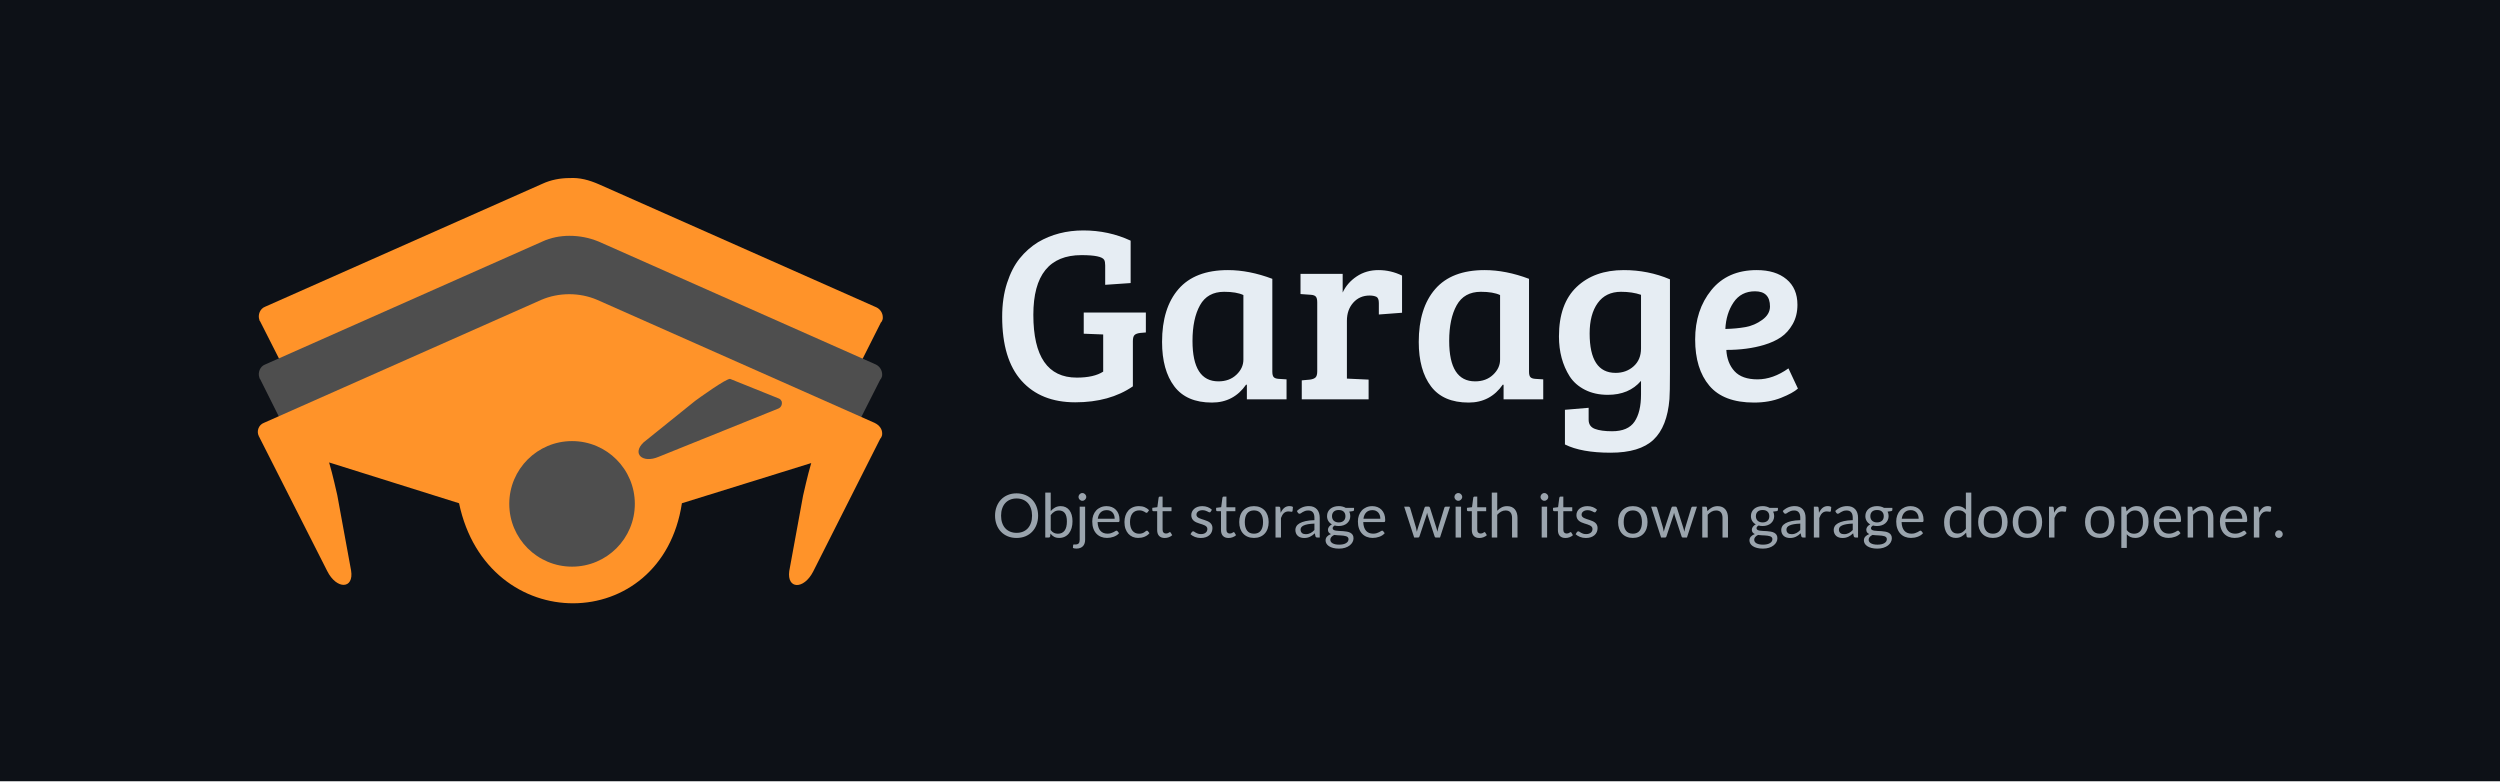
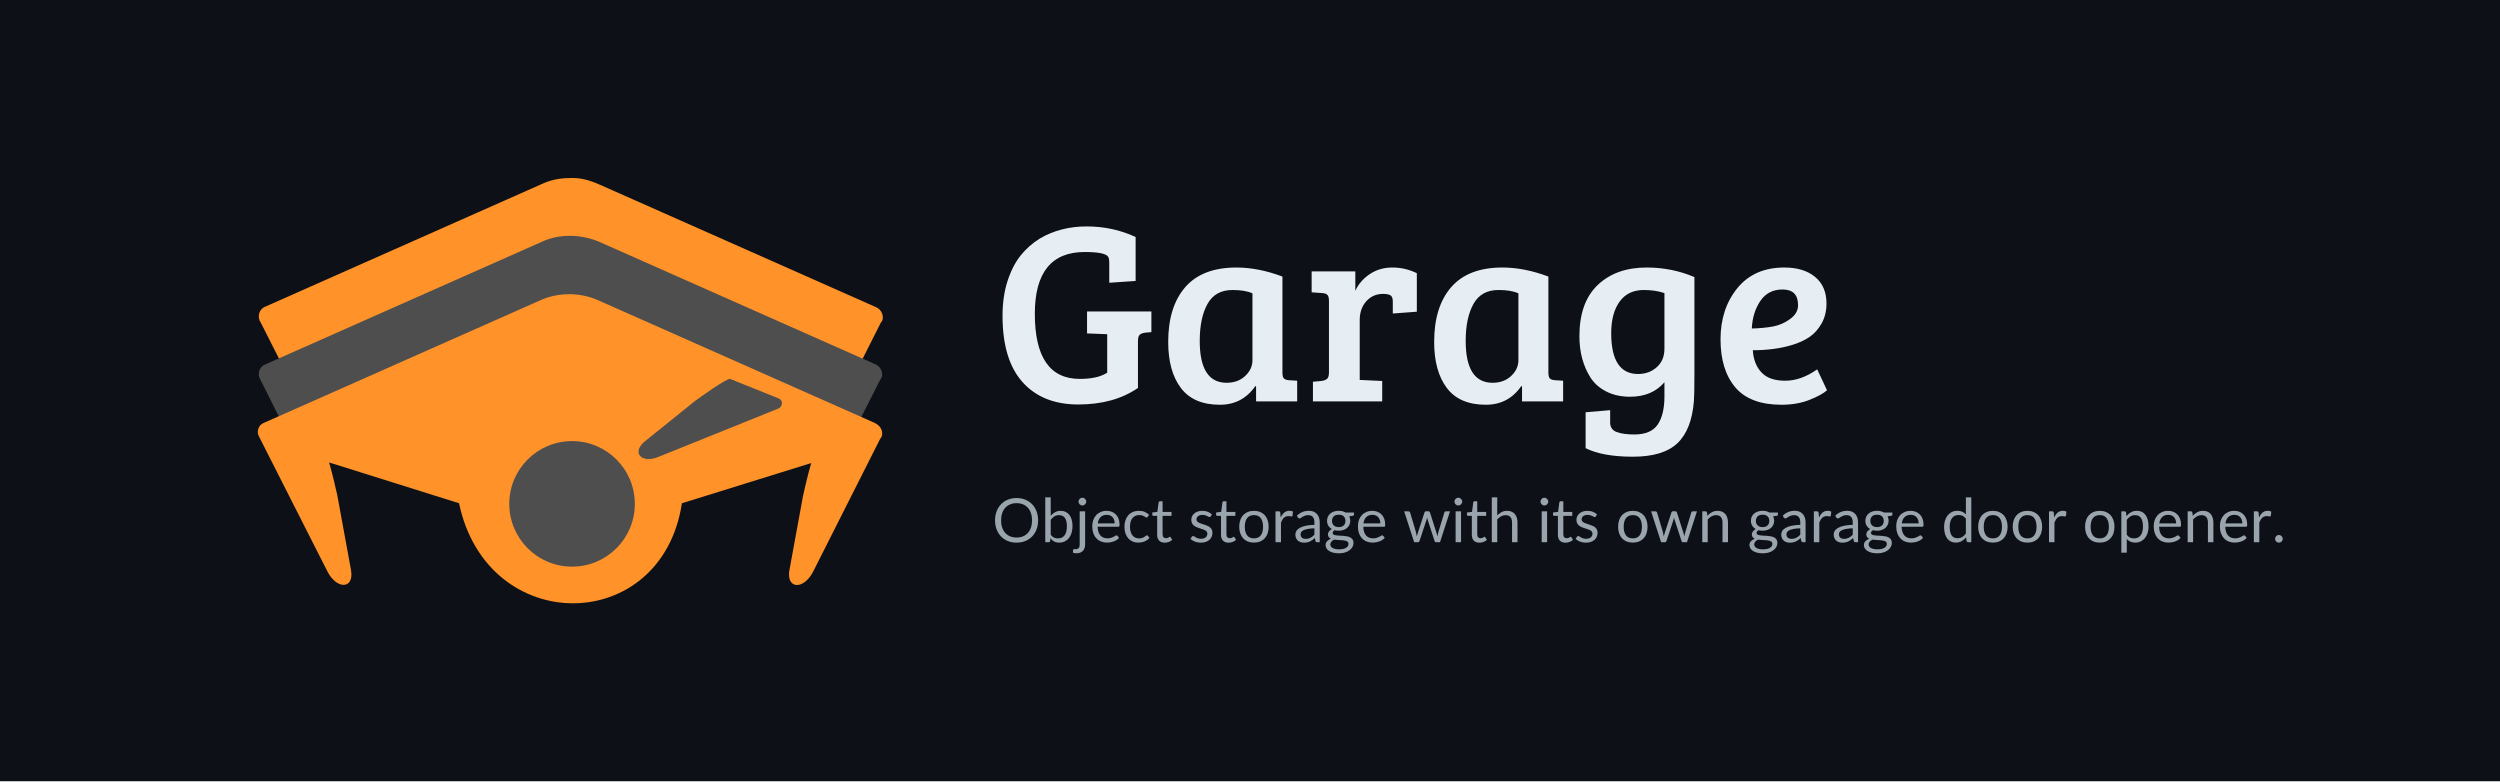
<svg xmlns="http://www.w3.org/2000/svg" viewBox="0 0 1600 500" width="1600" height="500" role="img" aria-label="garage">
  <rect width="1600" height="500" fill="#0d1117" />
  <g transform="translate(117.09,84.79) scale(16.52703)">
    <defs id="defs2" />
    <g id="layer1" transform="translate(-47.53114,-150.582)">
      <g id="g2446" transform="matrix(0.2645833,0,0,0.2645833,27.64954,132.0122)">
        <g id="g6567" transform="matrix(0.9247391,0,0,0.9247391,11.03272,11.16516)">
          <g id="g7383" transform="matrix(1.030099,0,0,1.030099,3.770254,-1.276309)">
            <path id="path6" d="m 136.062,99.136 c -0.868,0.096 -1.833,0 -2.701,-0.289 L 99.794,89.78 c -0.868,-0.289 -1.736,-0.675 -2.508,-1.157 z" style="stroke-width:0.965" />
            <path id="path26" class="st3" d="m 136.737,113.026 18.423,-7.427 c 0.386,-0.193 0.579,-0.579 0.482,-1.061 -0.097,-0.193 -0.193,-0.386 -0.482,-0.482 -2.122,-0.868 -4.823,-1.929 -7.427,-2.99 -0.482,-0.193 -5.016,3.087 -5.402,3.376 l -7.909,6.366 c -1.833,1.736 -0.193,3.28 2.315,2.219 z" style="stroke-width:0.965" />
            <ellipse id="circle28" class="st3" cx="123.426" cy="120.26" rx="9.646" ry="9.646" style="stroke-width:0.965" />
            <path id="path6-0" d="m 136.062,99.136 c -0.868,0.096 -1.833,0 -2.701,-0.289 L 99.794,89.78 c -0.868,-0.289 -1.736,-0.675 -2.508,-1.157 z" style="stroke-width:0.965" />
            <path id="path24-3-6-9" class="st4" d="m 123.04,70.199 c -1.447,0 -2.894,0.289 -4.148,0.868 L 76.259,89.973 c -0.772,0.289 -1.157,1.254 -0.868,2.026 0,0 0,0 0,0 0,0.096 0,0.096 0.096,0.193 l 6.848,13.504 h 5.98 l -0.868,-4.726 c -0.096,-0.386 -0.675,-3.087 -1.254,-5.016 l 19.967,6.27 c 0.289,1.254 0.579,2.411 1.061,3.472 h 32.313 c 0.386,-1.061 0.675,-2.219 0.868,-3.472 l 19.87,-6.173 c -0.579,1.929 -1.157,4.63 -1.254,5.016 l -0.868,4.726 h 5.98 l 6.752,-13.407 0.097,-0.096 0.097,-0.193 c 0,0 0,0 0,0 0.097,-0.193 0.097,-0.289 0.097,-0.482 0,-0.675 -0.386,-1.254 -0.965,-1.543 l -42.634,-18.905 c -1.543,-0.675 -2.99,-1.061 -4.533,-0.965 z" style="stroke-width:0.965" />
            <path id="path24-3-2" class="st0" d="m 123.04,79.073 c -1.447,0 -2.894,0.289 -4.148,0.868 L 76.259,98.847 c -0.772,0.289 -1.157,1.254 -0.868,2.026 0,0 0,0 0,0 0,0.097 0,0.097 0.096,0.193 l 3.665,7.331 h 7.909 c -0.289,-1.061 -0.579,-2.315 -0.965,-3.569 l 11.285,3.569 h 51.508 l 11.285,-3.569 c -0.386,1.157 -0.675,2.508 -0.965,3.569 h 7.909 l 3.665,-7.234 0.097,-0.097 0.097,-0.193 c 0,0 0,0 0,0 0.097,-0.193 0.097,-0.289 0.097,-0.482 0,-0.675 -0.386,-1.254 -0.965,-1.543 L 127.478,79.942 c -1.447,-0.579 -2.894,-0.868 -4.437,-0.868 z" style="stroke-width:0.965" />
            <path id="path24-0" class="st4" d="m 171.076,109.457 c 0,0.193 0,0.289 -0.097,0.482 0,0 0,0 0,0 l -0.097,0.193 v 0 l -0.097,0.097 -10.321,20.449 c -1.447,2.797 -4.051,2.701 -3.665,-0.097 l 2.122,-11.575 c 0.097,-0.386 0.675,-3.087 1.254,-5.016 l -19.87,6.173 c -3.087,20.352 -29.902,20.642 -34.242,0 L 86.097,113.894 c 0.579,1.929 1.157,4.63 1.254,5.016 l 2.122,11.575 c 0.482,2.894 -2.219,2.99 -3.665,0.097 L 75.391,110.036 c 0,-0.096 -0.096,-0.096 -0.096,-0.193 -0.386,-0.772 0,-1.736 0.772,-2.026 0,0 0,0 0,0 l 42.634,-18.905 c 2.701,-1.157 5.884,-1.157 8.585,0 l 42.634,18.905 c 0.772,0.386 1.157,0.965 1.157,1.64 z" style="stroke-width:0.965" />
            <path id="path26-2" class="st0" d="m 136.737,113.026 18.423,-7.427 c 0.386,-0.193 0.579,-0.579 0.482,-1.061 -0.097,-0.193 -0.193,-0.386 -0.482,-0.482 -2.122,-0.868 -4.823,-1.929 -7.427,-2.99 -0.482,-0.193 -5.016,3.087 -5.402,3.376 l -7.909,6.366 c -1.833,1.736 -0.193,3.28 2.315,2.219 z" style="stroke-width:0.965" />
            <ellipse id="circle28-3" class="st0" cx="123.426" cy="120.26" rx="9.646" ry="9.646" style="stroke-width:0.965" />
          </g>
        </g>
      </g>
    </g>
    <style type="text/css" id="style2346">
	.st0{fill:#4E4E4E;}
	.st1{fill:#FFD952;}
	.st2{fill:#49C8FA;}
	.st3{fill:#45C8FF;}
	.st4{fill:#FF9329;}
	.st5{fill:#3B2100;}
	.st6{fill:#C3C3C3;}
</style>
  </g>
-   <g transform="translate(635.00,255.56)">
-     <path d="M90.04-37.20L90.04-8.30Q75.20 1.92 53.16 1.92Q31.13 1.92 18.76-11.89Q6.39-25.70 6.39-52.84Q6.39-64.82 9.50-74.40Q12.61-83.98 17.64-90.20Q22.67-96.43 29.38-100.58Q42.15-108.08 58.35-108.08Q74.56-108.08 88.61-101.54L88.61-74.40L72.32-73.28L72.32-85.73Q72.32-88.13 71.68-89.25Q69.93-92.28 57.16-92.28Q26.34-92.28 26.34-54.12Q26.34-13.89 54.12-13.89Q65.14-13.89 71.04-17.72L71.04-41.51L70.89-41.51L58.59-41.99L58.59-55.56L98.35-55.56L98.35-42.79L94.67-42.47Q92.12-42.15 91.08-41.11Q90.04-40.07 90.04-37.20M179.29-77.11L179.29-17.72Q179.29-15.17 180.17-14.21Q181.05-13.25 183.28-13.09L188.39-12.77L188.39 0L163 0L163-9.26L162.53-9.42Q154.54 2.08 140.65 2.08Q124.37 2.08 116.55-8.30Q108.72-18.68 108.72-36.72Q108.72-58.43 119.26-70.57Q129.80-82.70 150.87-82.70Q164.44-82.70 179.29-77.11M160.77-25.38L160.77-66.73Q156.30-68.81 148.48-68.81Q137.78-68.81 132.99-60.19Q128.20-51.57 128.20-37.36Q128.20-11.49 144.80-11.49Q151.83-11.49 156.30-15.73Q160.77-19.96 160.77-25.38M208.03-17.88L208.03-62.10Q208.03-64.66 207.15-65.70Q206.27-66.73 204.03-66.89L197.33-67.37L197.33-80.30L224.31-80.30L224.31-68.33Q227.18-74.56 233.25-78.63Q239.32-82.70 247.22-82.70Q255.12-82.70 262.31-79.19L262.31-55.40L247.46-54.28L247.46-61.63Q247.46-64.82 245.86-65.62Q244.11-66.42 241.55-66.42Q235.17-66.42 231.10-61.87Q227.02-57.31 227.02-50.29L227.02-13.25L240.91-12.61L240.91 0L198.13 0L198.13-12.13L203.40-12.61Q205.79-12.93 206.91-13.97Q208.03-15.01 208.03-17.88M343.57-77.11L343.57-17.72Q343.57-15.17 344.45-14.21Q345.33-13.25 347.56-13.09L352.67-12.77L352.67 0L327.29 0L327.29-9.26L326.81-9.42Q318.82 2.08 304.93 2.08Q288.65 2.08 280.83-8.30Q273-18.68 273-36.72Q273-58.43 283.54-70.57Q294.08-82.70 315.15-82.70Q328.72-82.70 343.57-77.11M325.05-25.38L325.05-66.73Q320.58-68.81 312.76-68.81Q302.06-68.81 297.27-60.19Q292.48-51.57 292.48-37.36Q292.48-11.49 309.09-11.49Q316.11-11.49 320.58-15.73Q325.05-19.96 325.05-25.38M433.45-0.16Q432.02 17.56 423.24 25.86Q414.46 34.17 395.78 34.17Q377.10 34.17 366.56 28.90L366.56 6.71L381.73 5.43L381.73 13.09Q381.73 17.40 385.72 18.92Q389.71 20.44 396.73 20.44Q406.95 20.44 411.10 14.29Q415.25 8.14 415.25-3.03L415.25-11.81Q407.59-2.87 394.02-2.87Q385.72-2.87 379.41-6.07Q373.11-9.26 369.59-14.69Q362.73-25.54 362.73-40.23Q362.73-61.15 374.06-71.92Q385.40-82.70 404.24-82.70Q419.88-82.70 433.77-76.79L433.77-17.56Q433.77-3.99 433.45-0.16M415.25-32.57L415.25-66.89Q409.67-68.81 402.48-68.81Q392.74-68.81 387.55-61.63Q382.37-54.44 382.37-42.15Q382.37-16.92 398.97-16.92Q405.83-16.92 410.54-21.15Q415.25-25.38 415.25-32.57M489.33-82.70Q501.31-82.70 508.33-76.87Q515.36-71.04 515.36-60.51Q515.36-53.48 512.32-48.13Q509.29-42.79 504.82-39.75Q500.35-36.72 493.96-34.80Q483.27-31.61 469.85-31.61Q470.33-23.15 475.12-17.96Q479.91-12.77 489.81-12.77Q499.71-12.77 509.61-19.80L515.67-6.87Q512.48-3.99 504.90-0.96Q497.31 2.08 487.58 2.08Q468.10 2.08 459-8.70Q449.90-19.48 449.90-38.32Q449.90-57.16 460.28-69.93Q470.65-82.70 489.33-82.70M482.07-46.22Q487.90-47.26 492.84-50.85Q497.79-54.44 497.79-59.39Q497.79-69.13 488.21-69.13Q479.27-69.13 474.48-62.02Q469.70-54.92 469.22-45.02Q476.24-45.18 482.07-46.22" fill="#e6edf3" />
+   <g transform="translate(635.00,256.89)">
+     <path d="M93.29-38.54L93.29-8.60Q77.91 1.98 55.08 1.98Q32.26 1.98 19.44-12.32Q6.62-26.63 6.62-54.75Q6.62-67.16 9.84-77.08Q13.07-87.01 18.28-93.46Q23.49-99.91 30.44-104.21Q43.67-111.98 60.46-111.98Q77.25-111.98 91.80-105.20L91.80-77.08L74.93-75.92L74.93-88.83Q74.93-91.31 74.27-92.47Q72.45-95.61 59.22-95.61Q27.29-95.61 27.29-56.08Q27.29-14.39 56.08-14.39Q67.49-14.39 73.61-18.36L73.61-43.01L73.44-43.01L60.71-43.50L60.71-57.56L101.89-57.56L101.89-44.33L98.09-44Q95.44-43.67 94.37-42.59Q93.29-41.52 93.29-38.54M185.76-79.89L185.76-18.36Q185.76-15.71 186.67-14.72Q187.58-13.73 189.89-13.56L195.19-13.23L195.19 0L168.89 0L168.89-9.59L168.39-9.76Q160.12 2.15 145.73 2.15Q128.86 2.15 120.75-8.60Q112.65-19.35 112.65-38.05Q112.65-60.54 123.56-73.11Q134.48-85.68 156.32-85.68Q170.38-85.68 185.76-79.89M166.57-26.30L166.57-69.14Q161.94-71.29 153.83-71.29Q142.75-71.29 137.79-62.36Q132.83-53.43 132.83-38.71Q132.83-11.91 150.03-11.91Q157.31-11.91 161.94-16.29Q166.57-20.68 166.57-26.30M215.53-18.53L215.53-64.35Q215.53-66.99 214.62-68.07Q213.71-69.14 211.40-69.31L204.45-69.80L204.45-83.20L232.41-83.20L232.41-70.80Q235.38-77.25 241.67-81.47Q247.95-85.68 256.14-85.68Q264.33-85.68 271.77-82.05L271.77-57.40L256.39-56.24L256.39-63.85Q256.39-67.16 254.74-67.98Q252.92-68.81 250.27-68.81Q243.65-68.81 239.44-64.10Q235.22-59.38 235.22-52.11L235.22-13.73L249.61-13.07L249.61 0L205.28 0L205.28-12.57L210.74-13.07Q213.22-13.40 214.38-14.47Q215.53-15.55 215.53-18.53M355.97-79.89L355.97-18.36Q355.97-15.71 356.88-14.72Q357.79-13.73 360.11-13.56L365.40-13.23L365.40 0L339.10 0L339.10-9.59L338.60-9.76Q330.33 2.15 315.94 2.15Q299.07 2.15 290.96-8.60Q282.86-19.35 282.86-38.05Q282.86-60.54 293.77-73.11Q304.69-85.68 326.53-85.68Q340.59-85.68 355.97-79.89M336.78-26.30L336.78-69.14Q332.15-71.29 324.05-71.29Q312.96-71.29 308-62.36Q303.04-53.43 303.04-38.71Q303.04-11.91 320.24-11.91Q327.52-11.91 332.15-16.29Q336.78-20.68 336.78-26.30M449.10-0.17Q447.61 18.20 438.51 26.80Q429.41 35.40 410.06 35.40Q390.71 35.40 379.79 29.94L379.79 6.95L395.50 5.62L395.50 13.56Q395.50 18.03 399.64 19.60Q403.77 21.17 411.05 21.17Q421.64 21.17 425.94 14.80Q430.24 8.44 430.24-3.14L430.24-12.24Q422.30-2.98 408.24-2.98Q399.64-2.98 393.11-6.29Q386.57-9.59 382.93-15.22Q375.82-26.47 375.82-41.68Q375.82-63.35 387.56-74.52Q399.31-85.68 418.83-85.68Q435.04-85.68 449.43-79.56L449.43-18.20Q449.43-4.14 449.10-0.17M430.24-33.74L430.24-69.31Q424.45-71.29 417.01-71.29Q406.92-71.29 401.54-63.85Q396.17-56.41 396.17-43.67Q396.17-17.53 413.37-17.53Q420.48-17.53 425.36-21.92Q430.24-26.30 430.24-33.74M506.99-85.68Q519.40-85.68 526.68-79.65Q533.95-73.61 533.95-62.69Q533.95-55.41 530.81-49.87Q527.67-44.33 523.04-41.19Q518.41-38.05 511.79-36.06Q500.71-32.75 486.81-32.75Q487.31-23.98 492.27-18.61Q497.23-13.23 507.49-13.23Q517.74-13.23 528-20.51L534.29-7.11Q530.98-4.14 523.12-0.99Q515.26 2.15 505.17 2.15Q484.99 2.15 475.56-9.02Q466.14-20.18 466.14-39.70Q466.14-59.22 476.89-72.45Q487.64-85.68 506.99-85.68M499.47-47.89Q505.50-48.96 510.63-52.68Q515.76-56.41 515.76-61.53Q515.76-71.62 505.83-71.62Q496.57-71.62 491.61-64.26Q486.65-56.90 486.15-46.65Q493.43-46.81 499.47-47.89" fill="#e6edf3" />
  </g>
-   <g transform="translate(635.00,344)">
+   <g transform="translate(635.00,347)">
    <path d="M29.39-13.96Q29.39-10.82 28.39-8.20Q27.40-5.58 25.58-3.69Q23.77-1.79 21.23-0.75Q18.68 0.29 15.60 0.29Q12.52 0.29 9.98-0.75Q7.45-1.79 5.64-3.69Q3.82-5.58 2.83-8.20Q1.83-10.82 1.83-13.96Q1.83-17.10 2.83-19.72Q3.82-22.35 5.64-24.25Q7.45-26.15 9.98-27.20Q12.52-28.26 15.60-28.26Q18.68-28.26 21.23-27.20Q23.77-26.15 25.58-24.25Q27.40-22.35 28.39-19.72Q29.39-17.10 29.39-13.96M25.51-13.96Q25.51-16.54 24.80-18.58Q24.10-20.63 22.82-22.04Q21.53-23.46 19.70-24.22Q17.86-24.98 15.60-24.98Q13.36-24.98 11.52-24.22Q9.69-23.46 8.39-22.04Q7.10-20.63 6.40-18.58Q5.69-16.54 5.69-13.96Q5.69-11.39 6.40-9.35Q7.10-7.31 8.39-5.90Q9.69-4.49 11.52-3.73Q13.36-2.98 15.60-2.98Q17.86-2.98 19.70-3.73Q21.53-4.49 22.82-5.90Q24.10-7.31 24.80-9.35Q25.51-11.39 25.51-13.96M37.46-14.31L37.46-4.76Q38.41-3.47 39.56-2.94Q40.70-2.42 42.06-2.42Q44.85-2.42 46.33-4.39Q47.81-6.36 47.81-10.26Q47.81-13.88 46.50-15.59Q45.18-17.30 42.74-17.30Q41.05-17.30 39.79-16.52Q38.53-15.74 37.46-14.31M37.46-28.72L37.46-16.91Q38.71-18.35 40.28-19.21Q41.85-20.07 43.89-20.07Q45.63-20.07 47.02-19.40Q48.42-18.74 49.39-17.48Q50.37-16.22 50.89-14.43Q51.40-12.64 51.40-10.39Q51.40-8 50.82-6.03Q50.23-4.06 49.13-2.66Q48.03-1.27 46.45-0.50Q44.87 0.27 42.90 0.27Q40.95 0.27 39.61-0.46Q38.28-1.19 37.28-2.54L37.11-0.74Q36.95 0 36.21 0L33.97 0L33.97-28.72L37.46-28.72M56-19.75L59.48-19.75L59.48 1.46Q59.48 2.65 59.16 3.68Q58.85 4.70 58.17 5.46Q57.49 6.22 56.42 6.66Q55.36 7.10 53.88 7.10Q53.25 7.10 52.73 7Q52.20 6.90 51.67 6.71L51.81 4.84Q51.85 4.66 51.94 4.57Q52.03 4.49 52.18 4.47Q52.34 4.45 52.58 4.46Q52.83 4.47 53.20 4.47Q54.72 4.47 55.36 3.75Q56 3.04 56 1.46L56-19.75M60.20-25.95Q60.20-25.45 59.99-25.01Q59.79-24.57 59.45-24.23Q59.10-23.89 58.66-23.69Q58.21-23.50 57.70-23.50Q57.19-23.50 56.75-23.69Q56.32-23.89 55.98-24.23Q55.65-24.57 55.46-25.01Q55.26-25.45 55.26-25.95Q55.26-26.46 55.46-26.92Q55.65-27.38 55.98-27.72Q56.32-28.06 56.75-28.26Q57.19-28.45 57.70-28.45Q58.21-28.45 58.66-28.26Q59.10-28.06 59.45-27.72Q59.79-27.38 59.99-26.92Q60.20-26.46 60.20-25.95M67.59-12.03L78.39-12.03Q78.39-13.24 78.05-14.24Q77.71-15.25 77.05-15.98Q76.40-16.71 75.47-17.11Q74.53-17.51 73.34-17.51Q70.84-17.51 69.39-16.06Q67.94-14.61 67.59-12.03M80.22-4.04L81.20-2.77Q80.55-1.99 79.66-1.41Q78.76-0.84 77.74-0.47Q76.71-0.10 75.62 0.09Q74.53 0.27 73.46 0.27Q71.41 0.27 69.68-0.42Q67.96-1.11 66.70-2.45Q65.44-3.78 64.74-5.75Q64.04-7.72 64.04-10.28Q64.04-12.34 64.67-14.14Q65.31-15.93 66.50-17.25Q67.68-18.56 69.40-19.31Q71.12-20.07 73.26-20.07Q75.04-20.07 76.55-19.47Q78.06-18.88 79.16-17.75Q80.26-16.63 80.89-14.99Q81.51-13.34 81.51-11.23Q81.51-10.41 81.33-10.14Q81.16-9.87 80.67-9.87L67.47-9.87Q67.53-8 67.99-6.61Q68.44-5.23 69.26-4.30Q70.08-3.37 71.21-2.92Q72.34-2.46 73.75-2.46Q75.06-2.46 76-2.76Q76.95-3.06 77.63-3.41Q78.31-3.76 78.77-4.07Q79.23-4.37 79.56-4.37Q79.99-4.37 80.22-4.04M100.42-17.49L99.51-16.24Q99.35-16.03 99.20-15.91Q99.04-15.79 98.77-15.79Q98.47-15.79 98.12-16.04Q97.77-16.28 97.26-16.57Q96.74-16.87 95.99-17.11Q95.24-17.36 94.15-17.36Q92.68-17.36 91.57-16.84Q90.46-16.32 89.71-15.35Q88.96-14.37 88.58-12.99Q88.20-11.60 88.20-9.89Q88.20-8.09 88.61-6.70Q89.02-5.30 89.77-4.36Q90.52-3.41 91.58-2.92Q92.64-2.42 93.97-2.42Q95.24-2.42 96.06-2.72Q96.88-3.02 97.41-3.39Q97.95-3.76 98.31-4.07Q98.67-4.37 99.02-4.37Q99.45-4.37 99.68-4.04L100.66-2.77Q100.02-1.97 99.20-1.40Q98.38-0.84 97.43-0.46Q96.49-0.08 95.45 0.10Q94.42 0.27 93.35 0.27Q91.49 0.27 89.90-0.41Q88.32-1.09 87.15-2.39Q85.98-3.69 85.31-5.58Q84.65-7.47 84.65-9.89Q84.65-12.09 85.26-13.96Q85.88-15.83 87.06-17.19Q88.24-18.54 89.96-19.30Q91.69-20.07 93.93-20.07Q96.02-20.07 97.61-19.39Q99.20-18.72 100.42-17.49M110.45 0.31Q108.11 0.31 106.85-0.99Q105.59-2.30 105.59-4.76L105.59-16.85L103.21-16.85Q102.90-16.85 102.69-17.03Q102.47-17.22 102.47-17.61L102.47-18.99L105.71-19.40L106.51-25.51Q106.57-25.80 106.77-25.98Q106.98-26.17 107.31-26.17L109.06-26.17L109.06-19.36L114.78-19.36L114.78-16.85L109.06-16.85L109.06-4.99Q109.06-3.74 109.67-3.14Q110.27-2.54 111.23-2.54Q111.77-2.54 112.17-2.68Q112.57-2.83 112.87-3Q113.16-3.18 113.36-3.32Q113.57-3.47 113.72-3.47Q114-3.47 114.21-3.14L115.23-1.48Q114.33-0.64 113.06-0.17Q111.79 0.31 110.45 0.31M140.63-17.76L139.85-16.50Q139.62-16.07 139.13-16.07Q138.84-16.07 138.47-16.28Q138.10-16.50 137.56-16.76Q137.03-17.02 136.29-17.25Q135.54-17.47 134.53-17.47Q133.65-17.47 132.95-17.25Q132.25-17.02 131.75-16.63Q131.25-16.24 130.99-15.73Q130.73-15.21 130.73-14.61Q130.73-13.85 131.17-13.34Q131.61-12.83 132.33-12.46Q133.05-12.09 133.97-11.81Q134.88-11.52 135.85-11.20Q136.81-10.88 137.73-10.49Q138.64-10.10 139.37-9.52Q140.09-8.93 140.53-8.08Q140.97-7.23 140.97-6.04Q140.97-4.68 140.48-3.52Q139.99-2.36 139.03-1.51Q138.08-0.66 136.69-0.18Q135.31 0.31 133.50 0.31Q131.43 0.31 129.75-0.36Q128.08-1.03 126.91-2.09L127.72-3.41Q127.88-3.67 128.10-3.80Q128.31-3.94 128.64-3.94Q128.99-3.94 129.38-3.67Q129.77-3.39 130.33-3.06Q130.88-2.73 131.68-2.46Q132.48-2.18 133.67-2.18Q134.69-2.18 135.45-2.45Q136.21-2.71 136.71-3.16Q137.22-3.61 137.47-4.19Q137.71-4.78 137.71-5.44Q137.71-6.26 137.27-6.80Q136.83-7.33 136.11-7.71Q135.39-8.09 134.46-8.38Q133.54-8.66 132.57-8.97Q131.61-9.28 130.68-9.68Q129.75-10.08 129.03-10.69Q128.31-11.29 127.87-12.18Q127.43-13.06 127.43-14.33Q127.43-15.46 127.90-16.51Q128.37-17.55 129.27-18.34Q130.16-19.13 131.47-19.60Q132.78-20.07 134.45-20.07Q136.40-20.07 137.95-19.45Q139.50-18.84 140.63-17.76M151.30 0.31Q148.96 0.31 147.70-0.99Q146.44-2.30 146.44-4.76L146.44-16.85L144.07-16.85Q143.75-16.85 143.54-17.03Q143.32-17.22 143.32-17.61L143.32-18.99L146.56-19.40L147.36-25.51Q147.42-25.80 147.62-25.98Q147.83-26.17 148.16-26.17L149.92-26.17L149.92-19.36L155.63-19.36L155.63-16.85L149.92-16.85L149.92-4.99Q149.92-3.74 150.52-3.14Q151.12-2.54 152.08-2.54Q152.63-2.54 153.03-2.68Q153.43-2.83 153.72-3Q154.01-3.18 154.22-3.32Q154.42-3.47 154.58-3.47Q154.85-3.47 155.06-3.14L156.08-1.48Q155.18-0.64 153.91-0.17Q152.65 0.31 151.30 0.31M167.54-20.07Q169.71-20.07 171.44-19.34Q173.18-18.62 174.41-17.30Q175.64-15.97 176.29-14.09Q176.94-12.21 176.94-9.89Q176.94-7.55 176.29-5.67Q175.64-3.80 174.41-2.48Q173.18-1.15 171.44-0.44Q169.71 0.27 167.54 0.27Q165.36 0.27 163.61-0.44Q161.87-1.15 160.64-2.48Q159.41-3.80 158.76-5.67Q158.11-7.55 158.11-9.89Q158.11-12.21 158.76-14.09Q159.41-15.97 160.64-17.30Q161.87-18.62 163.61-19.34Q165.36-20.07 167.54-20.07M167.54-2.44Q170.47-2.44 171.91-4.40Q173.35-6.36 173.35-9.87Q173.35-13.40 171.91-15.37Q170.47-17.34 167.54-17.34Q166.06-17.34 164.96-16.83Q163.86-16.32 163.13-15.37Q162.40-14.41 162.04-13.02Q161.67-11.62 161.67-9.87Q161.67-6.36 163.13-4.40Q164.58-2.44 167.54-2.44M184.39-18.80L184.63-15.79Q185.56-17.82 186.93-18.96Q188.29-20.10 190.26-20.10Q190.89-20.10 191.46-19.97Q192.04-19.83 192.48-19.54L192.23-16.95Q192.11-16.46 191.65-16.46Q191.37-16.46 190.85-16.57Q190.32-16.69 189.66-16.69Q188.72-16.69 187.99-16.42Q187.26-16.15 186.68-15.61Q186.11-15.07 185.65-14.28Q185.19-13.49 184.82-12.48L184.82 0L181.33 0L181.33-19.75L183.32-19.75Q183.88-19.75 184.10-19.54Q184.31-19.32 184.39-18.80M206.23-4.80L206.23-8.89Q203.83-8.81 202.15-8.51Q200.46-8.21 199.40-7.72Q198.33-7.23 197.86-6.57Q197.38-5.91 197.38-5.09Q197.38-4.31 197.63-3.74Q197.89-3.18 198.32-2.82Q198.76-2.46 199.36-2.29Q199.95-2.13 200.64-2.13Q201.55-2.13 202.31-2.31Q203.07-2.50 203.75-2.85Q204.42-3.20 205.03-3.69Q205.65-4.17 206.23-4.80M195.64-15.85L195.02-16.96Q196.66-18.54 198.55-19.32Q200.44-20.10 202.74-20.10Q204.40-20.10 205.69-19.56Q206.97-19.01 207.85-18.04Q208.73-17.06 209.18-15.68Q209.63-14.29 209.63-12.64L209.63 0L208.08 0Q207.58 0 207.30-0.17Q207.03-0.33 206.88-0.82L206.49-2.69Q205.71-1.97 204.96-1.41Q204.22-0.86 203.40-0.48Q202.59-0.10 201.66 0.11Q200.73 0.31 199.60 0.31Q198.45 0.31 197.44-0.01Q196.42-0.33 195.67-0.97Q194.92-1.62 194.48-2.60Q194.04-3.59 194.04-4.93Q194.04-6.10 194.69-7.19Q195.33-8.27 196.77-9.11Q198.22-9.95 200.54-10.48Q202.86-11.02 206.23-11.10L206.23-12.64Q206.23-14.94 205.24-16.12Q204.24-17.30 202.33-17.30Q201.04-17.30 200.18-16.97Q199.31-16.65 198.68-16.25Q198.04-15.85 197.58-15.53Q197.13-15.21 196.68-15.21Q196.33-15.21 196.07-15.40Q195.82-15.58 195.64-15.85M221.79-9.65Q222.85-9.65 223.65-9.95Q224.44-10.24 224.99-10.76Q225.54-11.29 225.81-12.02Q226.08-12.75 226.08-13.63Q226.08-15.44 224.98-16.52Q223.88-17.59 221.79-17.59Q219.69-17.59 218.59-16.52Q217.48-15.44 217.48-13.63Q217.48-12.75 217.77-12.02Q218.05-11.29 218.59-10.76Q219.14-10.24 219.94-9.95Q220.74-9.65 221.79-9.65M228.05 1.07Q228.05 0.35 227.64-0.10Q227.23-0.55 226.54-0.80Q225.85-1.05 224.93-1.16Q224.02-1.27 222.99-1.33Q221.97-1.38 220.92-1.44Q219.86-1.50 218.89-1.64Q217.80-1.13 217.10-0.36Q216.41 0.41 216.41 1.44Q216.41 2.11 216.75 2.68Q217.09 3.26 217.80 3.68Q218.50 4.09 219.56 4.34Q220.62 4.58 222.07 4.58Q223.47 4.58 224.58 4.33Q225.69 4.08 226.46 3.61Q227.23 3.14 227.64 2.50Q228.05 1.85 228.05 1.07M226.22-18.97L231.58-18.97L231.58-17.69Q231.58-17.04 230.76-16.87L228.52-16.57Q229.18-15.29 229.18-13.73Q229.18-12.29 228.63-11.11Q228.07-9.93 227.10-9.09Q226.12-8.25 224.76-7.80Q223.39-7.35 221.79-7.35Q220.41-7.35 219.18-7.68Q218.56-7.29 218.22-6.85Q217.89-6.42 217.89-5.97Q217.89-5.26 218.47-4.90Q219.04-4.54 219.98-4.39Q220.92-4.23 222.11-4.19Q223.31-4.15 224.57-4.07Q225.83-3.98 227.03-3.76Q228.23-3.55 229.16-3.06Q230.10-2.57 230.68-1.72Q231.25-0.86 231.25 0.51Q231.25 1.77 230.62 2.96Q229.98 4.15 228.79 5.08Q227.60 6.01 225.88 6.56Q224.15 7.12 221.99 7.12Q219.82 7.12 218.20 6.69Q216.59 6.26 215.51 5.54Q214.44 4.82 213.91 3.87Q213.37 2.92 213.37 1.89Q213.37 0.43 214.29-0.58Q215.20-1.60 216.80-2.20Q215.92-2.59 215.41-3.25Q214.89-3.90 214.89-5.01Q214.89-5.44 215.05-5.90Q215.20-6.36 215.52-6.82Q215.85-7.27 216.31-7.68Q216.78-8.09 217.41-8.40Q215.94-9.22 215.12-10.58Q214.31-11.93 214.31-13.73Q214.31-15.17 214.86-16.35Q215.42-17.53 216.41-18.36Q217.41-19.19 218.78-19.64Q220.16-20.09 221.79-20.09Q223.08-20.09 224.19-19.80Q225.30-19.52 226.22-18.97M237.61-12.03L248.41-12.03Q248.41-13.24 248.07-14.24Q247.73-15.25 247.07-15.98Q246.42-16.71 245.49-17.11Q244.55-17.51 243.36-17.51Q240.86-17.51 239.41-16.06Q237.96-14.61 237.61-12.03M250.24-4.04L251.22-2.77Q250.57-1.99 249.68-1.41Q248.78-0.84 247.76-0.47Q246.73-0.10 245.64 0.09Q244.55 0.27 243.48 0.27Q241.43 0.27 239.70-0.42Q237.98-1.11 236.72-2.45Q235.46-3.78 234.76-5.75Q234.06-7.72 234.06-10.28Q234.06-12.34 234.69-14.14Q235.33-15.93 236.52-17.25Q237.70-18.56 239.42-19.31Q241.14-20.07 243.28-20.07Q245.06-20.07 246.57-19.47Q248.08-18.88 249.18-17.75Q250.28-16.63 250.91-14.99Q251.53-13.34 251.53-11.23Q251.53-10.41 251.35-10.14Q251.18-9.87 250.69-9.87L237.49-9.87Q237.55-8 238.01-6.61Q238.47-5.23 239.28-4.30Q240.10-3.37 241.23-2.92Q242.37-2.46 243.77-2.46Q245.08-2.46 246.02-2.76Q246.97-3.06 247.65-3.41Q248.33-3.76 248.79-4.07Q249.25-4.37 249.58-4.37Q250.01-4.37 250.24-4.04M290.39-19.75L293.01-19.75L286.61 0L283.86 0Q283.35 0 283.16-0.66L278.79-14.06Q278.64-14.51 278.54-14.97Q278.44-15.42 278.34-15.87Q278.25-15.42 278.15-14.97Q278.05-14.51 277.89-14.04L273.45-0.66Q273.27 0 272.67 0L270.06 0L263.66-19.75L266.39-19.75Q266.80-19.75 267.08-19.54Q267.36-19.32 267.46-19.03L271.24-6.32Q271.58-4.91 271.77-3.67Q271.95-4.31 272.13-4.97Q272.32-5.64 272.53-6.32L276.70-19.11Q276.80-19.40 277.05-19.60Q277.29-19.79 277.64-19.79L279.16-19.79Q279.55-19.79 279.81-19.60Q280.06-19.40 280.16-19.11L284.23-6.32Q284.45-5.64 284.62-4.97Q284.80-4.31 284.95-3.67Q285.05-4.31 285.20-4.96Q285.34-5.62 285.52-6.32L289.38-19.03Q289.48-19.34 289.75-19.55Q290.02-19.75 290.39-19.75M296.59-19.75L300.07-19.75L300.07 0L296.59 0L296.59-19.75M300.81-25.95Q300.81-25.45 300.60-25.01Q300.40-24.57 300.06-24.23Q299.71-23.89 299.26-23.69Q298.80-23.50 298.29-23.50Q297.78-23.50 297.35-23.69Q296.91-23.89 296.58-24.23Q296.24-24.57 296.05-25.01Q295.85-25.45 295.85-25.95Q295.85-26.46 296.05-26.92Q296.24-27.38 296.58-27.72Q296.91-28.06 297.35-28.26Q297.78-28.45 298.29-28.45Q298.80-28.45 299.26-28.26Q299.71-28.06 300.06-27.72Q300.40-27.38 300.60-26.92Q300.81-26.46 300.81-25.95M311.82 0.31Q309.48 0.31 308.23-0.99Q306.97-2.30 306.97-4.76L306.97-16.85L304.59-16.85Q304.28-16.85 304.06-17.03Q303.85-17.22 303.85-17.61L303.85-18.99L307.09-19.40L307.89-25.51Q307.94-25.80 308.15-25.98Q308.35-26.17 308.69-26.17L310.44-26.17L310.44-19.36L316.15-19.36L316.15-16.85L310.44-16.85L310.44-4.99Q310.44-3.74 311.04-3.14Q311.65-2.54 312.60-2.54Q313.15-2.54 313.55-2.68Q313.95-2.83 314.24-3Q314.53-3.18 314.74-3.32Q314.94-3.47 315.10-3.47Q315.37-3.47 315.59-3.14L316.60-1.48Q315.70-0.64 314.44-0.17Q313.17 0.31 311.82 0.31M323.23-28.72L323.23-17.12Q324.50-18.47 326.04-19.27Q327.58-20.07 329.59-20.07Q331.21-20.07 332.45-19.53Q333.68-18.99 334.51-18.01Q335.34-17.02 335.77-15.64Q336.20-14.25 336.20-12.58L336.20 0L332.71 0L332.71-12.58Q332.71-14.82 331.69-16.06Q330.66-17.30 328.57-17.30Q327.03-17.30 325.70-16.56Q324.36-15.81 323.23-14.55L323.23 0L319.74 0L319.74-28.72L323.23-28.72M351.68-19.75L355.15-19.75L355.15 0L351.68 0L351.68-19.75M355.89-25.95Q355.89-25.45 355.69-25.01Q355.48-24.57 355.14-24.23Q354.80-23.89 354.34-23.69Q353.89-23.50 353.38-23.50Q352.87-23.50 352.43-23.69Q351.99-23.89 351.66-24.23Q351.33-24.57 351.14-25.01Q350.94-25.45 350.94-25.95Q350.94-26.46 351.14-26.92Q351.33-27.38 351.66-27.72Q351.99-28.06 352.43-28.26Q352.87-28.45 353.38-28.45Q353.89-28.45 354.34-28.26Q354.80-28.06 355.14-27.72Q355.48-27.38 355.69-26.92Q355.89-26.46 355.89-25.95M366.91 0.31Q364.57 0.31 363.31-0.99Q362.06-2.30 362.06-4.76L362.06-16.85L359.68-16.85Q359.37-16.85 359.15-17.03Q358.94-17.22 358.94-17.61L358.94-18.99L362.17-19.40L362.97-25.51Q363.03-25.80 363.24-25.98Q363.44-26.17 363.77-26.17L365.53-26.17L365.53-19.36L371.24-19.36L371.24-16.85L365.53-16.85L365.53-4.99Q365.53-3.74 366.13-3.14Q366.74-2.54 367.69-2.54Q368.24-2.54 368.64-2.68Q369.04-2.83 369.33-3Q369.62-3.18 369.83-3.32Q370.03-3.47 370.19-3.47Q370.46-3.47 370.68-3.14L371.69-1.48Q370.79-0.64 369.52-0.17Q368.26 0.31 366.91 0.31M387.11-17.76L386.33-16.50Q386.10-16.07 385.61-16.07Q385.32-16.07 384.95-16.28Q384.58-16.50 384.04-16.76Q383.51-17.02 382.77-17.25Q382.02-17.47 381.01-17.47Q380.13-17.47 379.43-17.25Q378.73-17.02 378.23-16.63Q377.73-16.24 377.47-15.73Q377.21-15.21 377.21-14.61Q377.21-13.85 377.65-13.34Q378.09-12.83 378.81-12.46Q379.53-12.09 380.44-11.81Q381.36-11.52 382.33-11.20Q383.29-10.88 384.21-10.49Q385.12-10.10 385.85-9.52Q386.57-8.93 387.01-8.08Q387.45-7.23 387.45-6.04Q387.45-4.68 386.96-3.52Q386.47-2.36 385.51-1.51Q384.56-0.66 383.17-0.18Q381.79 0.31 379.98 0.31Q377.91 0.31 376.23-0.36Q374.56-1.03 373.39-2.09L374.20-3.41Q374.36-3.67 374.58-3.80Q374.79-3.94 375.12-3.94Q375.47-3.94 375.86-3.67Q376.25-3.39 376.81-3.06Q377.36-2.73 378.16-2.46Q378.96-2.18 380.15-2.18Q381.17-2.18 381.93-2.45Q382.69-2.71 383.19-3.16Q383.70-3.61 383.95-4.19Q384.19-4.78 384.19-5.44Q384.19-6.26 383.75-6.80Q383.31-7.33 382.59-7.71Q381.87-8.09 380.94-8.38Q380.02-8.66 379.05-8.97Q378.09-9.28 377.16-9.68Q376.23-10.08 375.51-10.69Q374.79-11.29 374.35-12.18Q373.91-13.06 373.91-14.33Q373.91-15.46 374.38-16.51Q374.85-17.55 375.75-18.34Q376.64-19.13 377.95-19.60Q379.26-20.07 380.93-20.07Q382.88-20.07 384.43-19.45Q385.98-18.84 387.11-17.76M410.03-20.07Q412.19-20.07 413.93-19.34Q415.66-18.62 416.89-17.30Q418.12-15.97 418.77-14.09Q419.43-12.21 419.43-9.89Q419.43-7.55 418.77-5.67Q418.12-3.80 416.89-2.48Q415.66-1.15 413.93-0.44Q412.19 0.27 410.03 0.27Q407.84 0.27 406.10-0.44Q404.35-1.15 403.12-2.48Q401.89-3.80 401.24-5.67Q400.59-7.55 400.59-9.89Q400.59-12.21 401.24-14.09Q401.89-15.97 403.12-17.30Q404.35-18.62 406.10-19.34Q407.84-20.07 410.03-20.07M410.03-2.44Q412.95-2.44 414.39-4.40Q415.84-6.36 415.84-9.87Q415.84-13.40 414.39-15.37Q412.95-17.34 410.03-17.34Q408.54-17.34 407.44-16.83Q406.34-16.32 405.61-15.37Q404.88-14.41 404.52-13.02Q404.16-11.62 404.16-9.87Q404.16-6.36 405.61-4.40Q407.06-2.44 410.03-2.44M448.44-19.75L451.05-19.75L444.66 0L441.91 0Q441.40 0 441.21-0.66L436.84-14.06Q436.68-14.51 436.59-14.97Q436.49-15.42 436.39-15.87Q436.29-15.42 436.20-14.97Q436.10-14.51 435.94-14.04L431.50-0.66Q431.32 0 430.72 0L428.10 0L421.71-19.75L424.44-19.75Q424.85-19.75 425.13-19.54Q425.41-19.32 425.51-19.03L429.29-6.32Q429.62-4.91 429.82-3.67Q429.99-4.31 430.18-4.97Q430.36-5.64 430.58-6.32L434.75-19.11Q434.85-19.40 435.09-19.60Q435.34-19.79 435.69-19.79L437.21-19.79Q437.60-19.79 437.85-19.60Q438.11-19.40 438.20-19.11L442.28-6.32Q442.49-5.64 442.67-4.97Q442.84-4.31 443-3.67Q443.10-4.31 443.24-4.96Q443.39-5.62 443.57-6.32L447.43-19.03Q447.52-19.34 447.80-19.55Q448.07-19.75 448.44-19.75M457.45-19.03L457.72-16.89Q458.37-17.61 459.09-18.19Q459.81-18.78 460.62-19.20Q461.43-19.62 462.34-19.84Q463.24-20.07 464.29-20.07Q465.91-20.07 467.15-19.53Q468.39-18.99 469.22-18.01Q470.05-17.02 470.48-15.64Q470.91-14.25 470.91-12.58L470.91 0L467.41 0L467.41-12.58Q467.41-14.82 466.39-16.06Q465.37-17.30 463.28-17.30Q461.74-17.30 460.40-16.56Q459.07-15.81 457.94-14.55L457.94 0L454.45 0L454.45-19.75L456.53-19.75Q457.27-19.75 457.45-19.03M493.08-9.65Q494.13-9.65 494.93-9.95Q495.73-10.24 496.27-10.76Q496.82-11.29 497.09-12.02Q497.37-12.75 497.37-13.63Q497.37-15.44 496.27-16.52Q495.16-17.59 493.08-17.59Q490.97-17.59 489.87-16.52Q488.77-15.44 488.77-13.63Q488.77-12.75 489.05-12.02Q489.33-11.29 489.88-10.76Q490.42-10.24 491.22-9.95Q492.02-9.65 493.08-9.65M499.34 1.07Q499.34 0.35 498.93-0.10Q498.52-0.55 497.83-0.80Q497.13-1.05 496.22-1.16Q495.30-1.27 494.28-1.33Q493.25-1.38 492.20-1.44Q491.15-1.50 490.17-1.64Q489.08-1.13 488.39-0.36Q487.69 0.41 487.69 1.44Q487.69 2.11 488.04 2.68Q488.38 3.26 489.08 3.68Q489.78 4.09 490.84 4.34Q491.91 4.58 493.35 4.58Q494.75 4.58 495.87 4.33Q496.98 4.08 497.75 3.61Q498.52 3.14 498.93 2.50Q499.34 1.85 499.34 1.07M497.50-18.97L502.87-18.97L502.87-17.69Q502.87-17.04 502.05-16.87L499.80-16.57Q500.47-15.29 500.47-13.73Q500.47-12.29 499.91-11.11Q499.36-9.93 498.38-9.09Q497.41-8.25 496.04-7.80Q494.68-7.35 493.08-7.35Q491.69-7.35 490.46-7.68Q489.84-7.29 489.51-6.85Q489.18-6.42 489.18-5.97Q489.18-5.26 489.75-4.90Q490.33-4.54 491.26-4.39Q492.20-4.23 493.40-4.19Q494.60-4.15 495.86-4.07Q497.11-3.98 498.31-3.76Q499.51-3.55 500.45-3.06Q501.38-2.57 501.96-1.72Q502.53-0.86 502.53 0.51Q502.53 1.77 501.90 2.96Q501.27 4.15 500.08 5.08Q498.89 6.01 497.16 6.56Q495.44 7.12 493.27 7.12Q491.11 7.12 489.49 6.69Q487.87 6.26 486.80 5.54Q485.73 4.82 485.19 3.87Q484.65 2.92 484.65 1.89Q484.65 0.43 485.57-0.58Q486.49-1.60 488.08-2.20Q487.21-2.59 486.69-3.25Q486.17-3.90 486.17-5.01Q486.17-5.44 486.33-5.90Q486.49-6.36 486.81-6.82Q487.13-7.27 487.60-7.68Q488.07-8.09 488.69-8.40Q487.23-9.22 486.41-10.58Q485.59-11.93 485.59-13.73Q485.59-15.17 486.14-16.35Q486.70-17.53 487.69-18.36Q488.69-19.19 490.06-19.64Q491.44-20.09 493.08-20.09Q494.36-20.09 495.48-19.80Q496.59-19.52 497.50-18.97M517.18-4.80L517.18-8.89Q514.78-8.81 513.09-8.51Q511.41-8.21 510.34-7.72Q509.28-7.23 508.80-6.57Q508.33-5.91 508.33-5.09Q508.33-4.31 508.58-3.74Q508.83-3.18 509.27-2.82Q509.71-2.46 510.31-2.29Q510.90-2.13 511.58-2.13Q512.50-2.13 513.26-2.31Q514.02-2.50 514.69-2.85Q515.37-3.20 515.98-3.69Q516.59-4.17 517.18-4.80M506.59-15.85L505.97-16.96Q507.60-18.54 509.50-19.32Q511.39-20.10 513.69-20.10Q515.35-20.10 516.63-19.56Q517.92-19.01 518.80-18.04Q519.67-17.06 520.12-15.68Q520.57-14.29 520.57-12.64L520.57 0L519.03 0Q518.52 0 518.25-0.17Q517.98-0.33 517.82-0.82L517.43-2.69Q516.65-1.97 515.91-1.41Q515.17-0.86 514.35-0.48Q513.53-0.10 512.61 0.11Q511.68 0.31 510.55 0.31Q509.40 0.31 508.38-0.01Q507.37-0.33 506.62-0.97Q505.87-1.62 505.43-2.60Q504.99-3.59 504.99-4.93Q504.99-6.10 505.63-7.19Q506.28-8.27 507.72-9.11Q509.16-9.95 511.48-10.48Q513.81-11.02 517.18-11.10L517.18-12.64Q517.18-14.94 516.18-16.12Q515.19-17.30 513.28-17.30Q511.99-17.30 511.12-16.97Q510.26-16.65 509.62-16.25Q508.99-15.85 508.53-15.53Q508.07-15.21 507.62-15.21Q507.27-15.21 507.02-15.40Q506.77-15.58 506.59-15.85M528.92-18.80L529.15-15.79Q530.09-17.82 531.45-18.96Q532.82-20.10 534.79-20.10Q535.41-20.10 535.99-19.97Q536.56-19.83 537.01-19.54L536.76-16.95Q536.64-16.46 536.17-16.46Q535.90-16.46 535.37-16.57Q534.85-16.69 534.18-16.69Q533.25-16.69 532.52-16.42Q531.78-16.15 531.21-15.61Q530.63-15.07 530.18-14.28Q529.72-13.49 529.35-12.48L529.35 0L525.86 0L525.86-19.75L527.85-19.75Q528.41-19.75 528.63-19.54Q528.84-19.32 528.92-18.80M550.76-4.80L550.76-8.89Q548.36-8.81 546.67-8.51Q544.99-8.21 543.92-7.72Q542.86-7.23 542.38-6.57Q541.90-5.91 541.90-5.09Q541.90-4.31 542.16-3.74Q542.41-3.18 542.85-2.82Q543.29-2.46 543.88-2.29Q544.48-2.13 545.16-2.13Q546.08-2.13 546.84-2.31Q547.60-2.50 548.27-2.85Q548.94-3.20 549.56-3.69Q550.17-4.17 550.76-4.80M540.17-15.85L539.55-16.96Q541.18-18.54 543.08-19.32Q544.97-20.10 547.27-20.10Q548.92-20.10 550.21-19.56Q551.50-19.01 552.38-18.04Q553.25-17.06 553.70-15.68Q554.15-14.29 554.15-12.64L554.15 0L552.61 0Q552.10 0 551.83-0.17Q551.56-0.33 551.40-0.82L551.01-2.69Q550.23-1.97 549.49-1.41Q548.75-0.86 547.93-0.48Q547.11-0.10 546.19 0.11Q545.26 0.31 544.13 0.31Q542.98 0.31 541.96-0.01Q540.95-0.33 540.20-0.97Q539.45-1.62 539.01-2.60Q538.57-3.59 538.57-4.93Q538.57-6.10 539.21-7.19Q539.86-8.27 541.30-9.11Q542.74-9.95 545.06-10.48Q547.38-11.02 550.76-11.10L550.76-12.64Q550.76-14.94 549.76-16.12Q548.77-17.30 546.86-17.30Q545.57-17.30 544.70-16.97Q543.84-16.65 543.20-16.25Q542.57-15.85 542.11-15.53Q541.65-15.21 541.20-15.21Q540.85-15.21 540.60-15.40Q540.35-15.58 540.17-15.85M566.32-9.65Q567.37-9.65 568.17-9.95Q568.97-10.24 569.52-10.76Q570.06-11.29 570.34-12.02Q570.61-12.75 570.61-13.63Q570.61-15.44 569.51-16.52Q568.41-17.59 566.32-17.59Q564.21-17.59 563.11-16.52Q562.01-15.44 562.01-13.63Q562.01-12.75 562.29-12.02Q562.58-11.29 563.12-10.76Q563.67-10.24 564.47-9.95Q565.27-9.65 566.32-9.65M572.58 1.07Q572.58 0.35 572.17-0.10Q571.76-0.55 571.07-0.80Q570.38-1.05 569.46-1.16Q568.54-1.27 567.52-1.33Q566.49-1.38 565.44-1.44Q564.39-1.50 563.41-1.64Q562.32-1.13 561.63-0.36Q560.94 0.41 560.94 1.44Q560.94 2.11 561.28 2.68Q561.62 3.26 562.32 3.68Q563.02 4.09 564.09 4.34Q565.15 4.58 566.59 4.58Q568 4.58 569.11 4.33Q570.22 4.08 570.99 3.61Q571.76 3.14 572.17 2.50Q572.58 1.85 572.58 1.07M570.75-18.97L576.11-18.97L576.11-17.69Q576.11-17.04 575.29-16.87L573.05-16.57Q573.71-15.29 573.71-13.73Q573.71-12.29 573.15-11.11Q572.60-9.93 571.62-9.09Q570.65-8.25 569.28-7.80Q567.92-7.35 566.32-7.35Q564.93-7.35 563.71-7.68Q563.08-7.29 562.75-6.85Q562.42-6.42 562.42-5.97Q562.42-5.26 562.99-4.90Q563.57-4.54 564.51-4.39Q565.44-4.23 566.64-4.19Q567.84-4.15 569.10-4.07Q570.36-3.98 571.55-3.76Q572.75-3.55 573.69-3.06Q574.63-2.57 575.20-1.72Q575.78-0.86 575.78 0.51Q575.78 1.77 575.14 2.96Q574.51 4.15 573.32 5.08Q572.13 6.01 570.40 6.56Q568.68 7.12 566.51 7.12Q564.35 7.12 562.73 6.69Q561.11 6.26 560.04 5.54Q558.97 4.82 558.43 3.87Q557.89 2.92 557.89 1.89Q557.89 0.43 558.81-0.58Q559.73-1.60 561.33-2.20Q560.45-2.59 559.93-3.25Q559.42-3.90 559.42-5.01Q559.42-5.44 559.57-5.90Q559.73-6.36 560.05-6.82Q560.37-7.27 560.84-7.68Q561.31-8.09 561.93-8.40Q560.47-9.22 559.65-10.58Q558.83-11.93 558.83-13.73Q558.83-15.17 559.39-16.35Q559.94-17.53 560.94-18.36Q561.93-19.19 563.31-19.64Q564.68-20.09 566.32-20.09Q567.61-20.09 568.72-19.80Q569.83-19.52 570.75-18.97M582.13-12.03L592.94-12.03Q592.94-13.24 592.60-14.24Q592.25-15.25 591.60-15.98Q590.95-16.71 590.01-17.11Q589.08-17.51 587.89-17.51Q585.39-17.51 583.94-16.06Q582.48-14.61 582.13-12.03M594.77-4.04L595.74-2.77Q595.10-1.99 594.20-1.41Q593.31-0.84 592.28-0.47Q591.26-0.10 590.17 0.09Q589.08 0.27 588 0.27Q585.96 0.27 584.23-0.42Q582.50-1.11 581.25-2.45Q579.99-3.78 579.29-5.75Q578.58-7.72 578.58-10.28Q578.58-12.34 579.22-14.14Q579.85-15.93 581.04-17.25Q582.23-18.56 583.95-19.31Q585.66-20.07 587.81-20.07Q589.58-20.07 591.09-19.47Q592.61-18.88 593.71-17.75Q594.81-16.63 595.43-14.99Q596.06-13.34 596.06-11.23Q596.06-10.41 595.88-10.14Q595.71-9.87 595.22-9.87L582.02-9.87Q582.08-8 582.53-6.61Q582.99-5.23 583.81-4.30Q584.63-3.37 585.76-2.92Q586.89-2.46 588.30-2.46Q589.60-2.46 590.55-2.76Q591.49-3.06 592.18-3.41Q592.86-3.76 593.32-4.07Q593.77-4.37 594.11-4.37Q594.54-4.37 594.77-4.04M623.16-5.52L623.16-15.05Q622.19-16.36 621.06-16.88Q619.92-17.39 618.52-17.39Q615.77-17.39 614.29-15.42Q612.81-13.46 612.81-9.81Q612.81-7.88 613.14-6.50Q613.47-5.13 614.11-4.24Q614.76-3.35 615.69-2.94Q616.63-2.54 617.82-2.54Q619.53-2.54 620.81-3.31Q622.09-4.09 623.16-5.52M623.16-28.72L626.63-28.72L626.63 0L624.57 0Q623.82 0 623.63-0.72L623.32-3.12Q622.05-1.60 620.43-0.66Q618.81 0.27 616.69 0.27Q614.99 0.27 613.61-0.38Q612.22-1.03 611.25-2.30Q610.27-3.57 609.75-5.46Q609.22-7.35 609.22-9.81Q609.22-11.99 609.80-13.87Q610.39-15.76 611.48-17.14Q612.57-18.52 614.16-19.31Q615.75-20.10 617.74-20.10Q619.55-20.10 620.85-19.49Q622.15-18.88 623.16-17.78L623.16-28.72M640.46-20.07Q642.62-20.07 644.36-19.34Q646.09-18.62 647.32-17.30Q648.55-15.97 649.20-14.09Q649.86-12.21 649.86-9.89Q649.86-7.55 649.20-5.67Q648.55-3.80 647.32-2.48Q646.09-1.15 644.36-0.44Q642.62 0.27 640.46 0.27Q638.27 0.27 636.53-0.44Q634.78-1.15 633.56-2.48Q632.33-3.80 631.67-5.67Q631.02-7.55 631.02-9.89Q631.02-12.21 631.67-14.09Q632.33-15.97 633.56-17.30Q634.78-18.62 636.53-19.34Q638.27-20.07 640.46-20.07M640.46-2.44Q643.38-2.44 644.83-4.40Q646.27-6.36 646.27-9.87Q646.27-13.40 644.83-15.37Q643.38-17.34 640.46-17.34Q638.98-17.34 637.87-16.83Q636.77-16.32 636.04-15.37Q635.31-14.41 634.95-13.02Q634.59-11.62 634.59-9.87Q634.59-6.36 636.04-4.40Q637.49-2.44 640.46-2.44M662.57-20.07Q664.74-20.07 666.47-19.34Q668.21-18.62 669.44-17.30Q670.66-15.97 671.32-14.09Q671.97-12.21 671.97-9.89Q671.97-7.55 671.32-5.67Q670.66-3.80 669.44-2.48Q668.21-1.15 666.47-0.44Q664.74 0.27 662.57 0.27Q660.39 0.27 658.64-0.44Q656.90-1.15 655.67-2.48Q654.44-3.80 653.79-5.67Q653.13-7.55 653.13-9.89Q653.13-12.21 653.79-14.09Q654.44-15.97 655.67-17.30Q656.90-18.62 658.64-19.34Q660.39-20.07 662.57-20.07M662.57-2.44Q665.50-2.44 666.94-4.40Q668.38-6.36 668.38-9.87Q668.38-13.40 666.94-15.37Q665.50-17.34 662.57-17.34Q661.09-17.34 659.99-16.83Q658.89-16.32 658.15-15.37Q657.42-14.41 657.06-13.02Q656.70-11.62 656.70-9.87Q656.70-6.36 658.15-4.40Q659.61-2.44 662.57-2.44M679.42-18.80L679.65-15.79Q680.59-17.82 681.95-18.96Q683.32-20.10 685.29-20.10Q685.91-20.10 686.49-19.97Q687.06-19.83 687.51-19.54L687.26-16.95Q687.14-16.46 686.67-16.46Q686.40-16.46 685.87-16.57Q685.35-16.69 684.68-16.69Q683.75-16.69 683.02-16.42Q682.29-16.15 681.71-15.61Q681.14-15.07 680.68-14.28Q680.22-13.49 679.85-12.48L679.85 0L676.36 0L676.36-19.75L678.35-19.75Q678.91-19.75 679.13-19.54Q679.34-19.32 679.42-18.80M708.86-20.07Q711.03-20.07 712.76-19.34Q714.50-18.62 715.73-17.30Q716.96-15.97 717.61-14.09Q718.26-12.21 718.26-9.89Q718.26-7.55 717.61-5.67Q716.96-3.80 715.73-2.48Q714.50-1.15 712.76-0.44Q711.03 0.27 708.86 0.27Q706.68 0.27 704.93-0.44Q703.19-1.15 701.96-2.48Q700.73-3.80 700.08-5.67Q699.43-7.55 699.43-9.89Q699.43-12.21 700.08-14.09Q700.73-15.97 701.96-17.30Q703.19-18.62 704.93-19.34Q706.68-20.07 708.86-20.07M708.86-2.44Q711.79-2.44 713.23-4.40Q714.68-6.36 714.68-9.87Q714.68-13.40 713.23-15.37Q711.79-17.34 708.86-17.34Q707.38-17.34 706.28-16.83Q705.18-16.32 704.45-15.37Q703.72-14.41 703.36-13.02Q702.99-11.62 702.99-9.87Q702.99-6.36 704.45-4.40Q705.90-2.44 708.86-2.44M726.14-14.31L726.14-4.76Q727.10-3.47 728.23-2.94Q729.36-2.42 730.76-2.42Q733.53-2.42 735.01-4.39Q736.50-6.36 736.50-10Q736.50-11.93 736.15-13.32Q735.81-14.70 735.17-15.59Q734.53-16.48 733.59-16.89Q732.65-17.30 731.46-17.30Q729.77-17.30 728.49-16.52Q727.21-15.74 726.14-14.31M725.65-19.03L725.97-16.69Q727.21-18.23 728.85-19.17Q730.49-20.10 732.60-20.10Q734.31-20.10 735.70-19.45Q737.08-18.80 738.06-17.52Q739.03-16.24 739.56-14.35Q740.08-12.46 740.08-10Q740.08-7.82 739.50-5.94Q738.91-4.06 737.81-2.68Q736.71-1.31 735.12-0.52Q733.53 0.27 731.54 0.27Q729.73 0.27 728.43-0.34Q727.14-0.96 726.14-2.05L726.14 6.69L722.65 6.69L722.65-19.75L724.74-19.75Q725.48-19.75 725.65-19.03M746.93-12.03L757.73-12.03Q757.73-13.24 757.39-14.24Q757.05-15.25 756.40-15.98Q755.74-16.71 754.81-17.11Q753.87-17.51 752.68-17.51Q750.18-17.51 748.73-16.06Q747.28-14.61 746.93-12.03M759.56-4.04L760.54-2.77Q759.90-1.99 759-1.41Q758.10-0.84 757.08-0.47Q756.05-0.10 754.96 0.09Q753.87 0.27 752.80 0.27Q750.75 0.27 749.02-0.42Q747.30-1.11 746.04-2.45Q744.78-3.78 744.08-5.75Q743.38-7.72 743.38-10.28Q743.38-12.34 744.01-14.14Q744.65-15.93 745.84-17.25Q747.03-18.56 748.74-19.31Q750.46-20.07 752.60-20.07Q754.38-20.07 755.89-19.47Q757.40-18.88 758.50-17.75Q759.60-16.63 760.23-14.99Q760.85-13.34 760.85-11.23Q760.85-10.41 760.68-10.14Q760.50-9.87 760.01-9.87L746.81-9.87Q746.87-8 747.33-6.61Q747.79-5.23 748.61-4.30Q749.42-3.37 750.56-2.92Q751.69-2.46 753.09-2.46Q754.40-2.46 755.34-2.76Q756.29-3.06 756.97-3.41Q757.65-3.76 758.11-4.07Q758.57-4.37 758.90-4.37Q759.33-4.37 759.56-4.04M768.11-19.03L768.38-16.89Q769.02-17.61 769.74-18.19Q770.46-18.78 771.27-19.20Q772.08-19.62 772.99-19.84Q773.90-20.07 774.95-20.07Q776.57-20.07 777.81-19.53Q779.04-18.99 779.87-18.01Q780.70-17.02 781.13-15.64Q781.56-14.25 781.56-12.58L781.56 0L778.07 0L778.07-12.58Q778.07-14.82 777.05-16.06Q776.02-17.30 773.94-17.30Q772.40-17.30 771.06-16.56Q769.72-15.81 768.59-14.55L768.59 0L765.10 0L765.10-19.75L767.19-19.75Q767.93-19.75 768.11-19.03M789.28-12.03L800.09-12.03Q800.09-13.24 799.74-14.24Q799.40-15.25 798.75-15.98Q798.10-16.71 797.16-17.11Q796.22-17.51 795.03-17.51Q792.54-17.51 791.09-16.06Q789.63-14.61 789.28-12.03M801.92-4.04L802.89-2.77Q802.25-1.99 801.35-1.41Q800.46-0.84 799.43-0.47Q798.41-0.10 797.32 0.09Q796.22 0.27 795.15 0.27Q793.10 0.27 791.38-0.42Q789.65-1.11 788.39-2.45Q787.14-3.78 786.44-5.75Q785.73-7.72 785.73-10.28Q785.73-12.34 786.37-14.14Q787-15.93 788.19-17.25Q789.38-18.56 791.10-19.31Q792.81-20.07 794.96-20.07Q796.73-20.07 798.24-19.47Q799.75-18.88 800.86-17.75Q801.96-16.63 802.58-14.99Q803.21-13.34 803.21-11.23Q803.21-10.41 803.03-10.14Q802.85-9.87 802.37-9.87L789.17-9.87Q789.22-8 789.68-6.61Q790.14-5.23 790.96-4.30Q791.78-3.37 792.91-2.92Q794.04-2.46 795.44-2.46Q796.75-2.46 797.70-2.76Q798.64-3.06 799.32-3.41Q800.01-3.76 800.47-4.07Q800.92-4.37 801.26-4.37Q801.68-4.37 801.92-4.04M810.52-18.80L810.75-15.79Q811.69-17.82 813.05-18.96Q814.42-20.10 816.39-20.10Q817.01-20.10 817.59-19.97Q818.16-19.83 818.61-19.54L818.36-16.95Q818.24-16.46 817.77-16.46Q817.50-16.46 816.97-16.57Q816.45-16.69 815.78-16.69Q814.85-16.69 814.12-16.42Q813.38-16.15 812.81-15.61Q812.23-15.07 811.78-14.28Q811.32-13.49 810.95-12.48L810.95 0L807.46 0L807.46-19.75L809.45-19.75Q810.01-19.75 810.23-19.54Q810.44-19.32 810.52-18.80M821.07-2.14Q821.07-2.65 821.25-3.10Q821.44-3.55 821.76-3.88Q822.08-4.21 822.53-4.41Q822.98-4.60 823.49-4.60Q823.99-4.60 824.44-4.41Q824.89-4.21 825.22-3.88Q825.55-3.55 825.75-3.10Q825.94-2.65 825.94-2.14Q825.94-1.62 825.75-1.18Q825.55-0.74 825.22-0.41Q824.89-0.08 824.44 0.11Q823.99 0.29 823.49 0.29Q822.98 0.29 822.53 0.11Q822.08-0.08 821.76-0.41Q821.44-0.74 821.25-1.18Q821.07-1.62 821.07-2.14" fill="#9aa4ad" />
  </g>
</svg>
